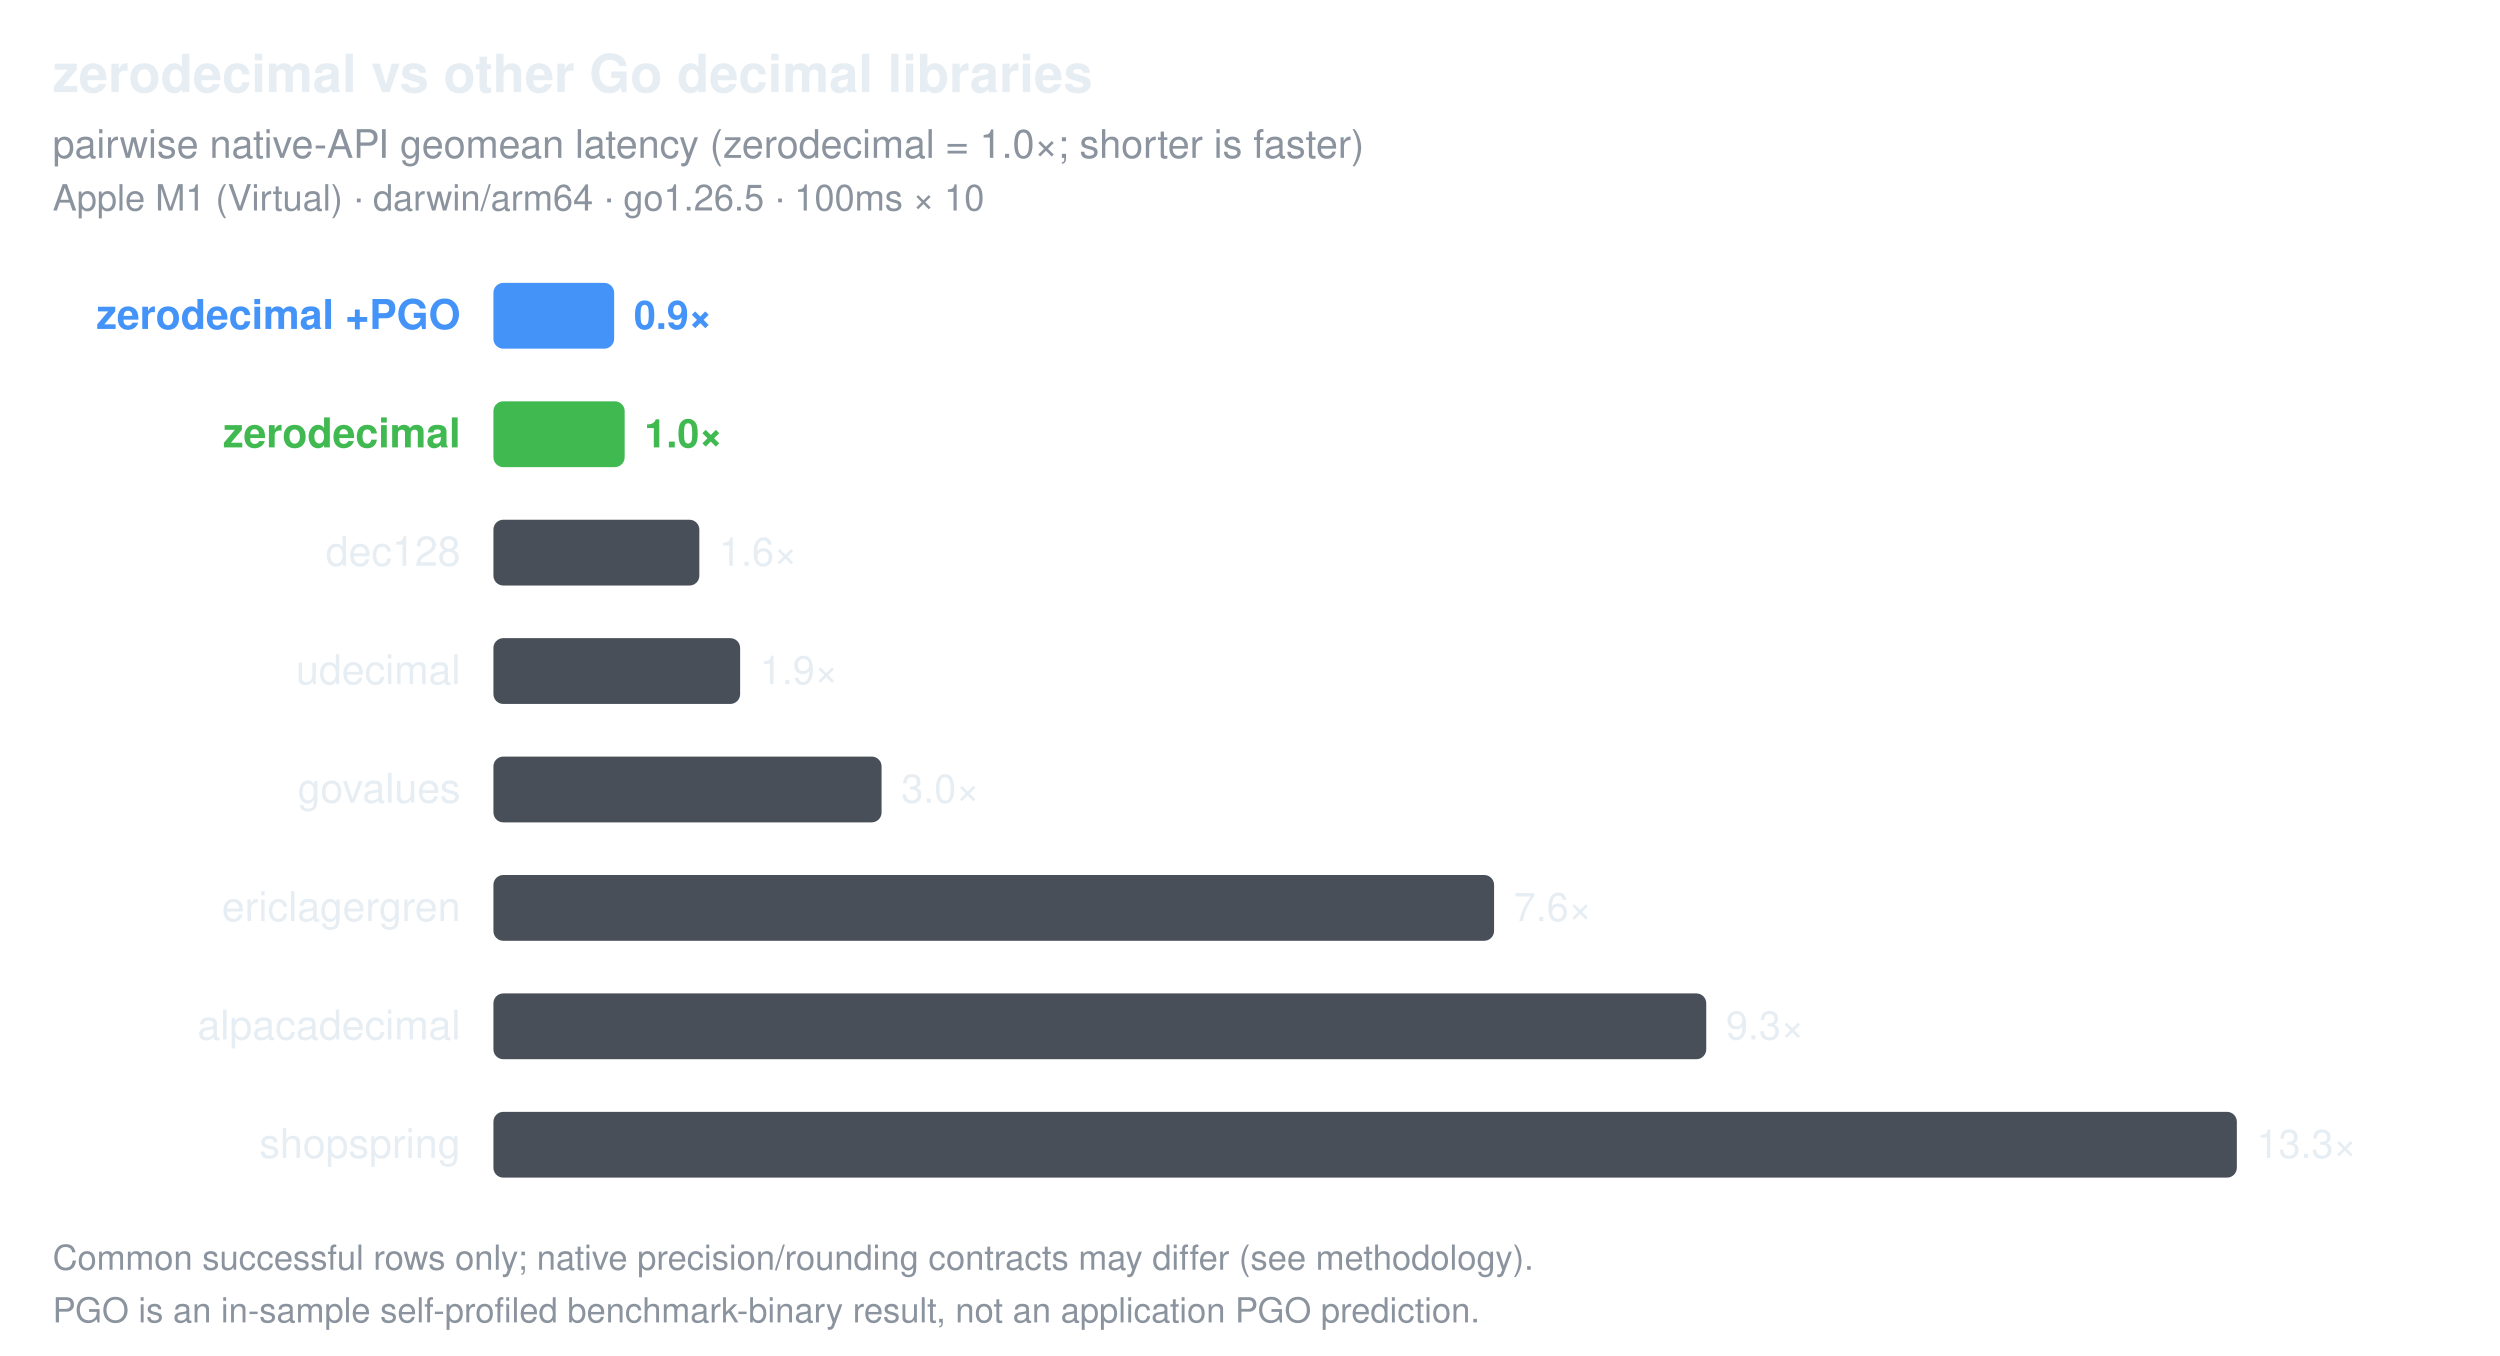
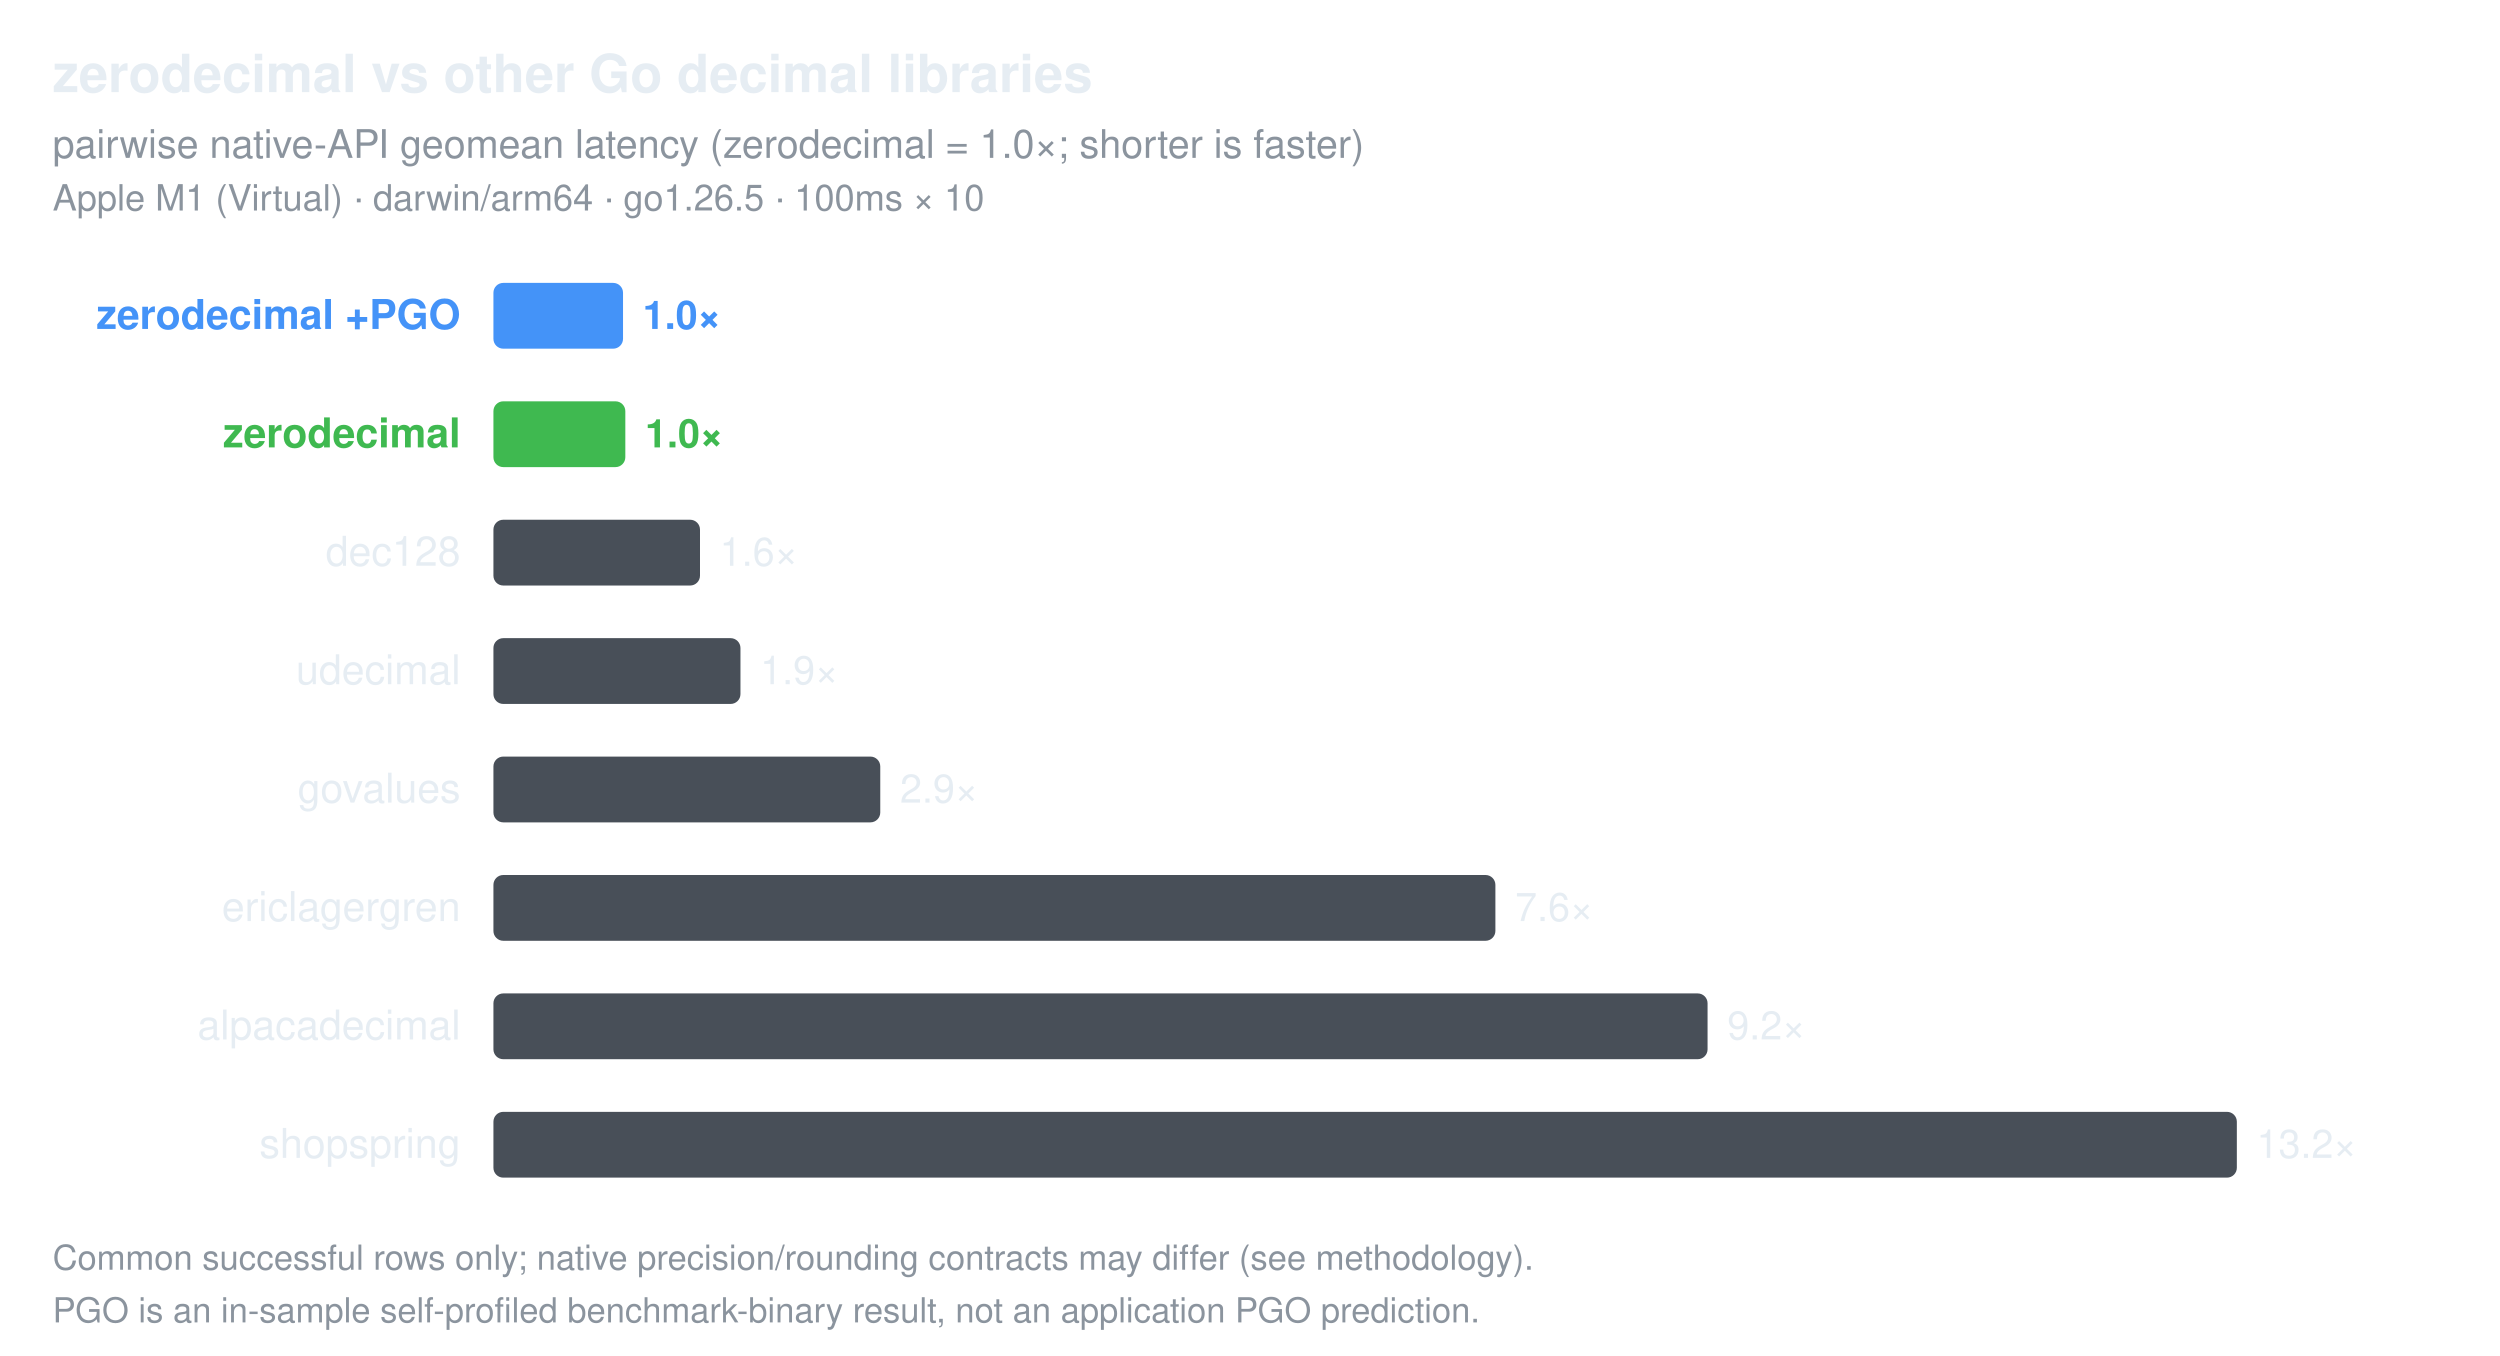
<svg xmlns="http://www.w3.org/2000/svg" width="760" height="412" viewBox="0 0 760 412" font-family="-apple-system,Segoe UI,Helvetica,Arial,sans-serif">
  <text x="16" y="28" font-size="16" font-weight="700" fill="#e6edf3">zerodecimal vs other Go decimal libraries</text>
  <text x="16" y="48" font-size="12" fill="#8b949e">pairwise native-API geomean latency (zerodecimal = 1.0×; shorter is faster)</text>
  <text x="16" y="64" font-size="11" fill="#8b949e">Apple M1 (Virtual) · darwin/arm64 · go1.26.5 · 100ms × 10</text>
  <text x="140" y="100" font-size="12.5" font-weight="700" fill="#4493f8" text-anchor="end">zerodecimal +PGO</text>
-   <rect x="150" y="86" width="36.7" height="20" rx="3" fill="#4493f8" />
-   <text x="192.7" y="100" font-size="12" font-weight="700" fill="#4493f8">0.9×</text>
+   <rect x="150" y="86" width="39.4" height="20" rx="3" fill="#4493f8" />
+   <text x="195.4" y="100" font-size="12" font-weight="700" fill="#4493f8">1.0×</text>
  <text x="140" y="136" font-size="12.5" font-weight="700" fill="#3fb950" text-anchor="end">zerodecimal</text>
-   <rect x="150" y="122" width="39.9" height="20" rx="3" fill="#3fb950" />
-   <text x="195.9" y="136" font-size="12" font-weight="700" fill="#3fb950">1.0×</text>
+   <rect x="150" y="122" width="40.1" height="20" rx="3" fill="#3fb950" />
+   <text x="196.1" y="136" font-size="12" font-weight="700" fill="#3fb950">1.0×</text>
  <text x="140" y="172" font-size="12.5" font-weight="400" fill="#e6edf3" text-anchor="end">dec128</text>
-   <rect x="150" y="158" width="62.6" height="20" rx="3" fill="#484f58" />
-   <text x="218.6" y="172" font-size="12" font-weight="400" fill="#e6edf3">1.6×</text>
+   <rect x="150" y="158" width="62.8" height="20" rx="3" fill="#484f58" />
+   <text x="218.8" y="172" font-size="12" font-weight="400" fill="#e6edf3">1.6×</text>
  <text x="140" y="208" font-size="12.5" font-weight="400" fill="#e6edf3" text-anchor="end">udecimal</text>
-   <rect x="150" y="194" width="75.0" height="20" rx="3" fill="#484f58" />
-   <text x="231.0" y="208" font-size="12" font-weight="400" fill="#e6edf3">1.9×</text>
+   <rect x="150" y="194" width="75.1" height="20" rx="3" fill="#484f58" />
+   <text x="231.1" y="208" font-size="12" font-weight="400" fill="#e6edf3">1.9×</text>
  <text x="140" y="244" font-size="12.5" font-weight="400" fill="#e6edf3" text-anchor="end">govalues</text>
-   <rect x="150" y="230" width="118.0" height="20" rx="3" fill="#484f58" />
-   <text x="274.0" y="244" font-size="12" font-weight="400" fill="#e6edf3">3.0×</text>
+   <rect x="150" y="230" width="117.6" height="20" rx="3" fill="#484f58" />
+   <text x="273.6" y="244" font-size="12" font-weight="400" fill="#e6edf3">2.9×</text>
  <text x="140" y="280" font-size="12.5" font-weight="400" fill="#e6edf3" text-anchor="end">ericlagergren</text>
-   <rect x="150" y="266" width="304.2" height="20" rx="3" fill="#484f58" />
-   <text x="460.2" y="280" font-size="12" font-weight="400" fill="#e6edf3">7.6×</text>
+   <rect x="150" y="266" width="304.6" height="20" rx="3" fill="#484f58" />
+   <text x="460.6" y="280" font-size="12" font-weight="400" fill="#e6edf3">7.6×</text>
  <text x="140" y="316" font-size="12.5" font-weight="400" fill="#e6edf3" text-anchor="end">alpacadecimal</text>
-   <rect x="150" y="302" width="368.7" height="20" rx="3" fill="#484f58" />
-   <text x="524.7" y="316" font-size="12" font-weight="400" fill="#e6edf3">9.3×</text>
+   <rect x="150" y="302" width="369.1" height="20" rx="3" fill="#484f58" />
+   <text x="525.1" y="316" font-size="12" font-weight="400" fill="#e6edf3">9.2×</text>
  <text x="140" y="352" font-size="12.5" font-weight="400" fill="#e6edf3" text-anchor="end">shopspring</text>
  <rect x="150" y="338" width="530.0" height="20" rx="3" fill="#484f58" />
-   <text x="686.0" y="352" font-size="12" font-weight="400" fill="#e6edf3">13.3×</text>
+   <text x="686.0" y="352" font-size="12" font-weight="400" fill="#e6edf3">13.2×</text>
  <text x="16" y="386" font-size="10.5" fill="#8b949e">Common successful rows only; native precision/rounding contracts may differ (see methodology).</text>
  <text x="16" y="402" font-size="10.5" fill="#8b949e">PGO is an in-sample self-profiled benchmark-binary result, not an application PGO prediction.</text>
</svg>
